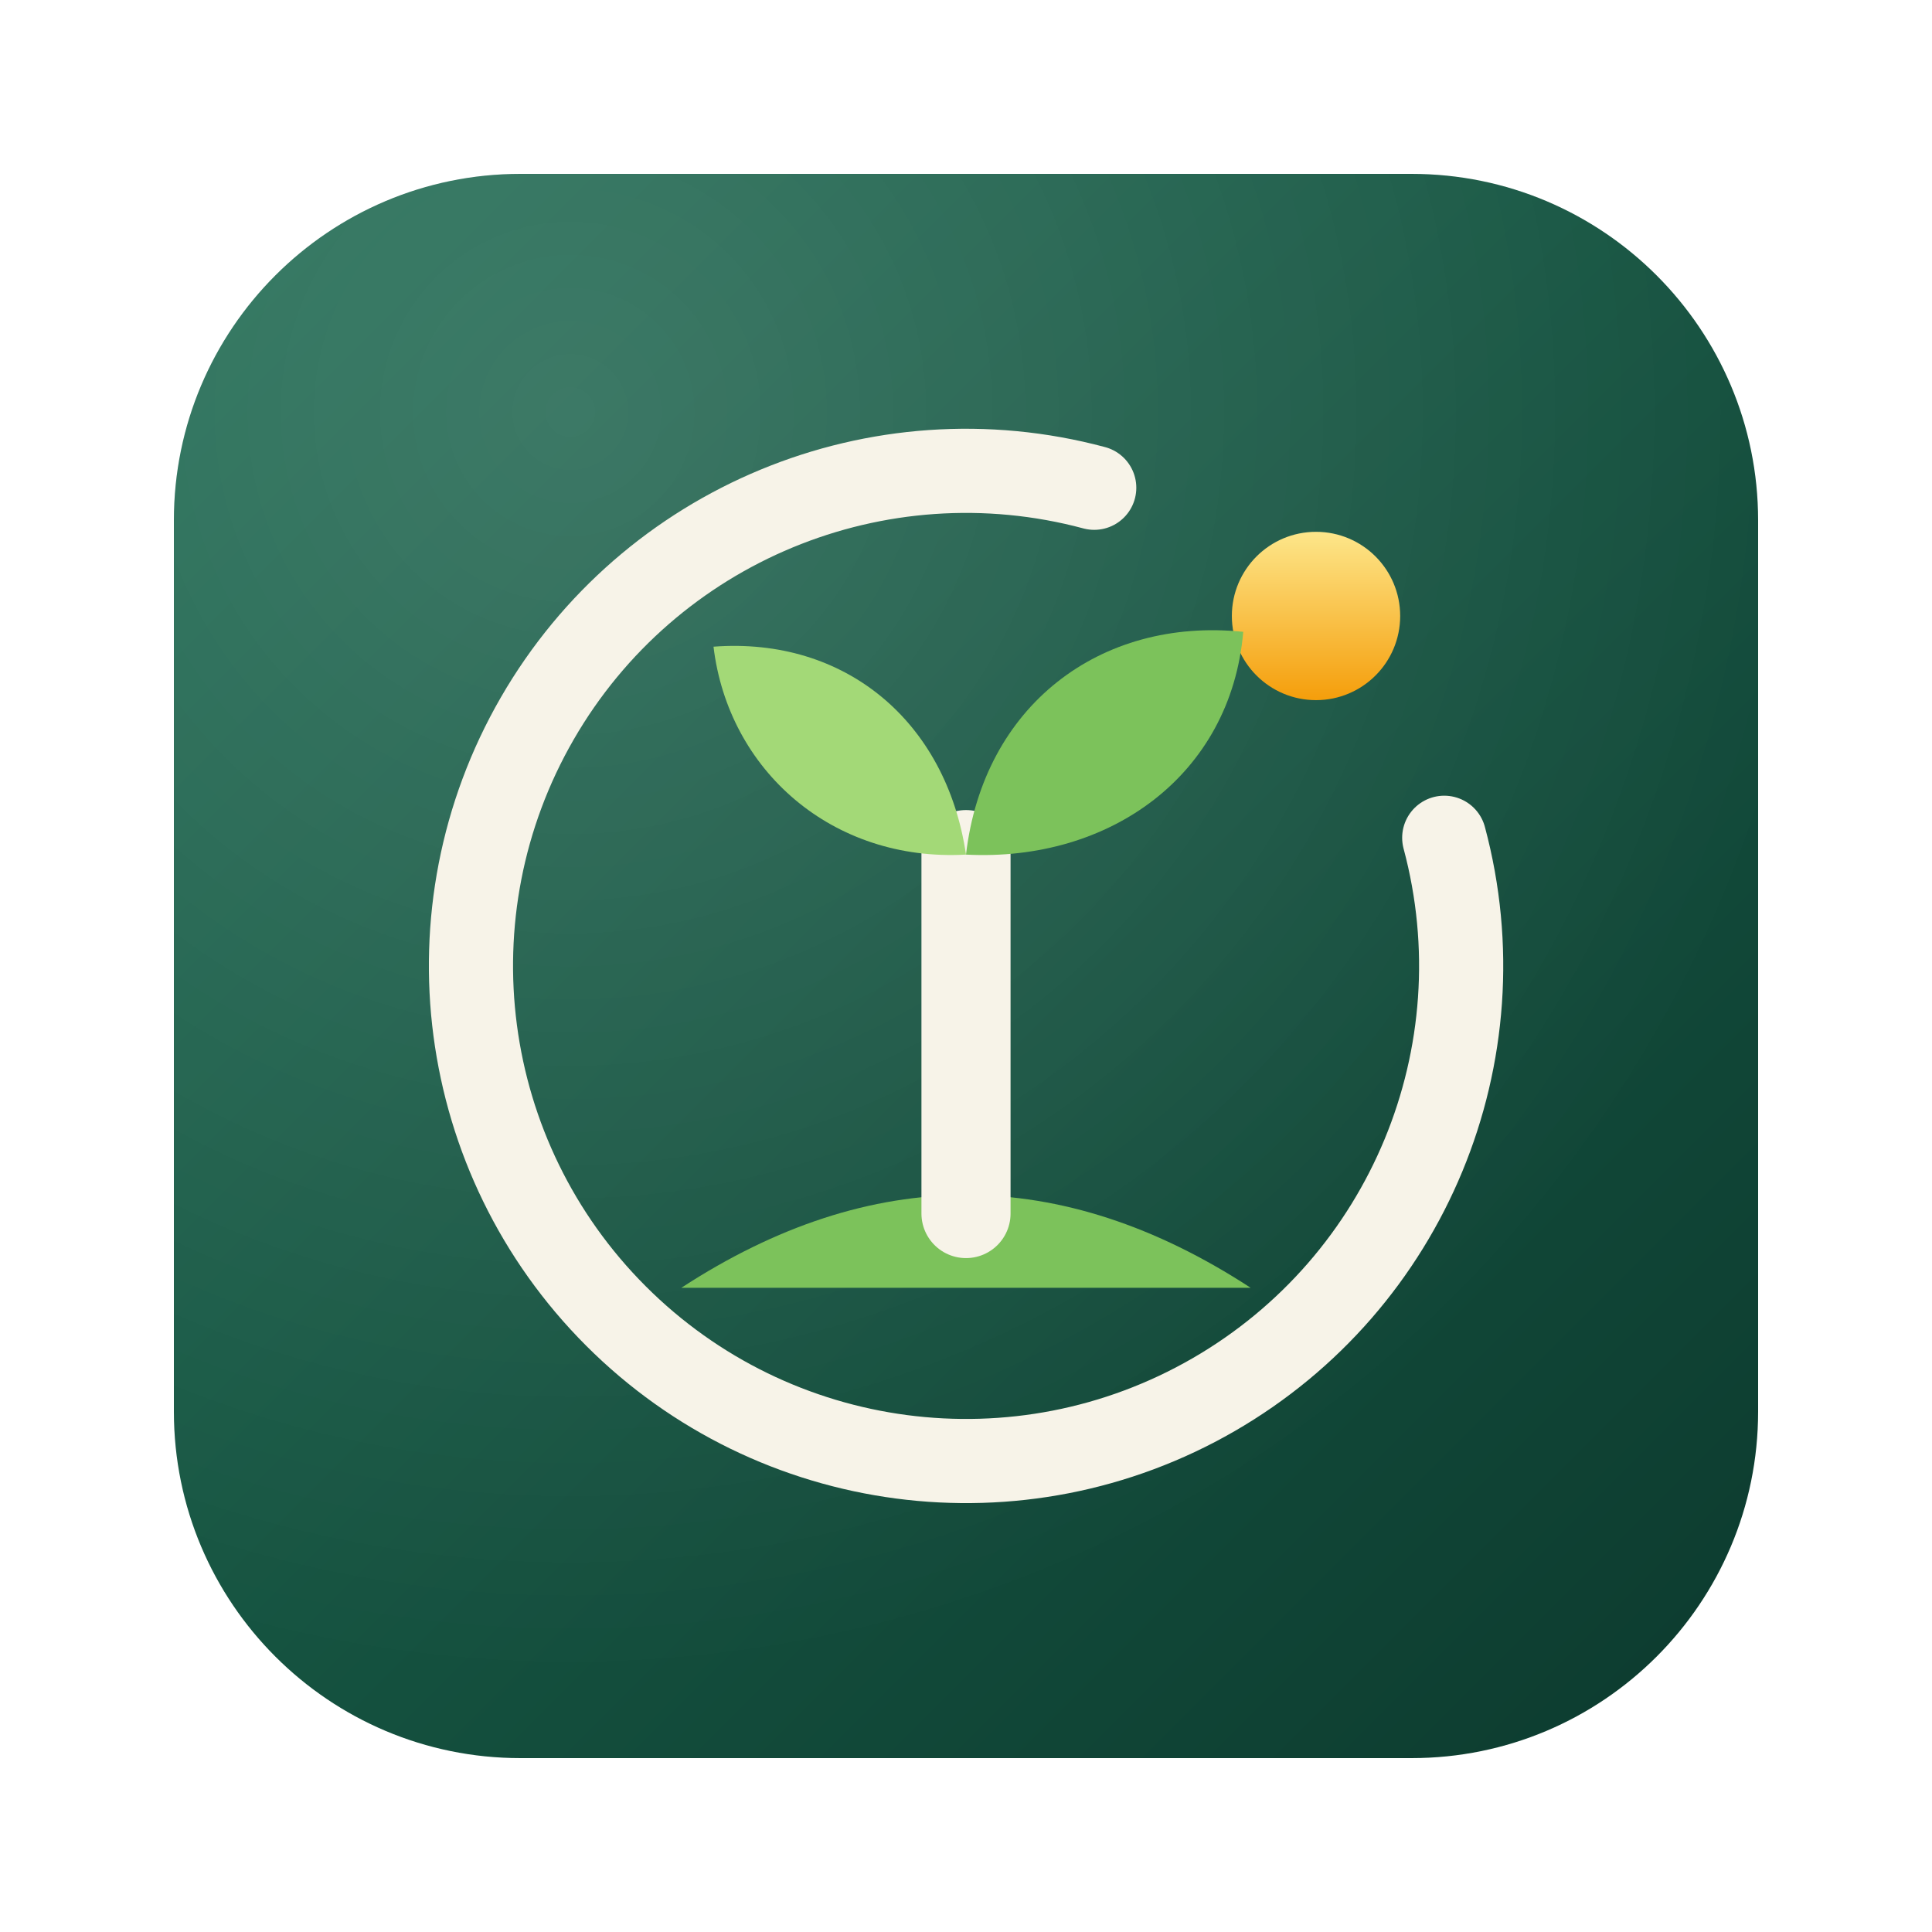
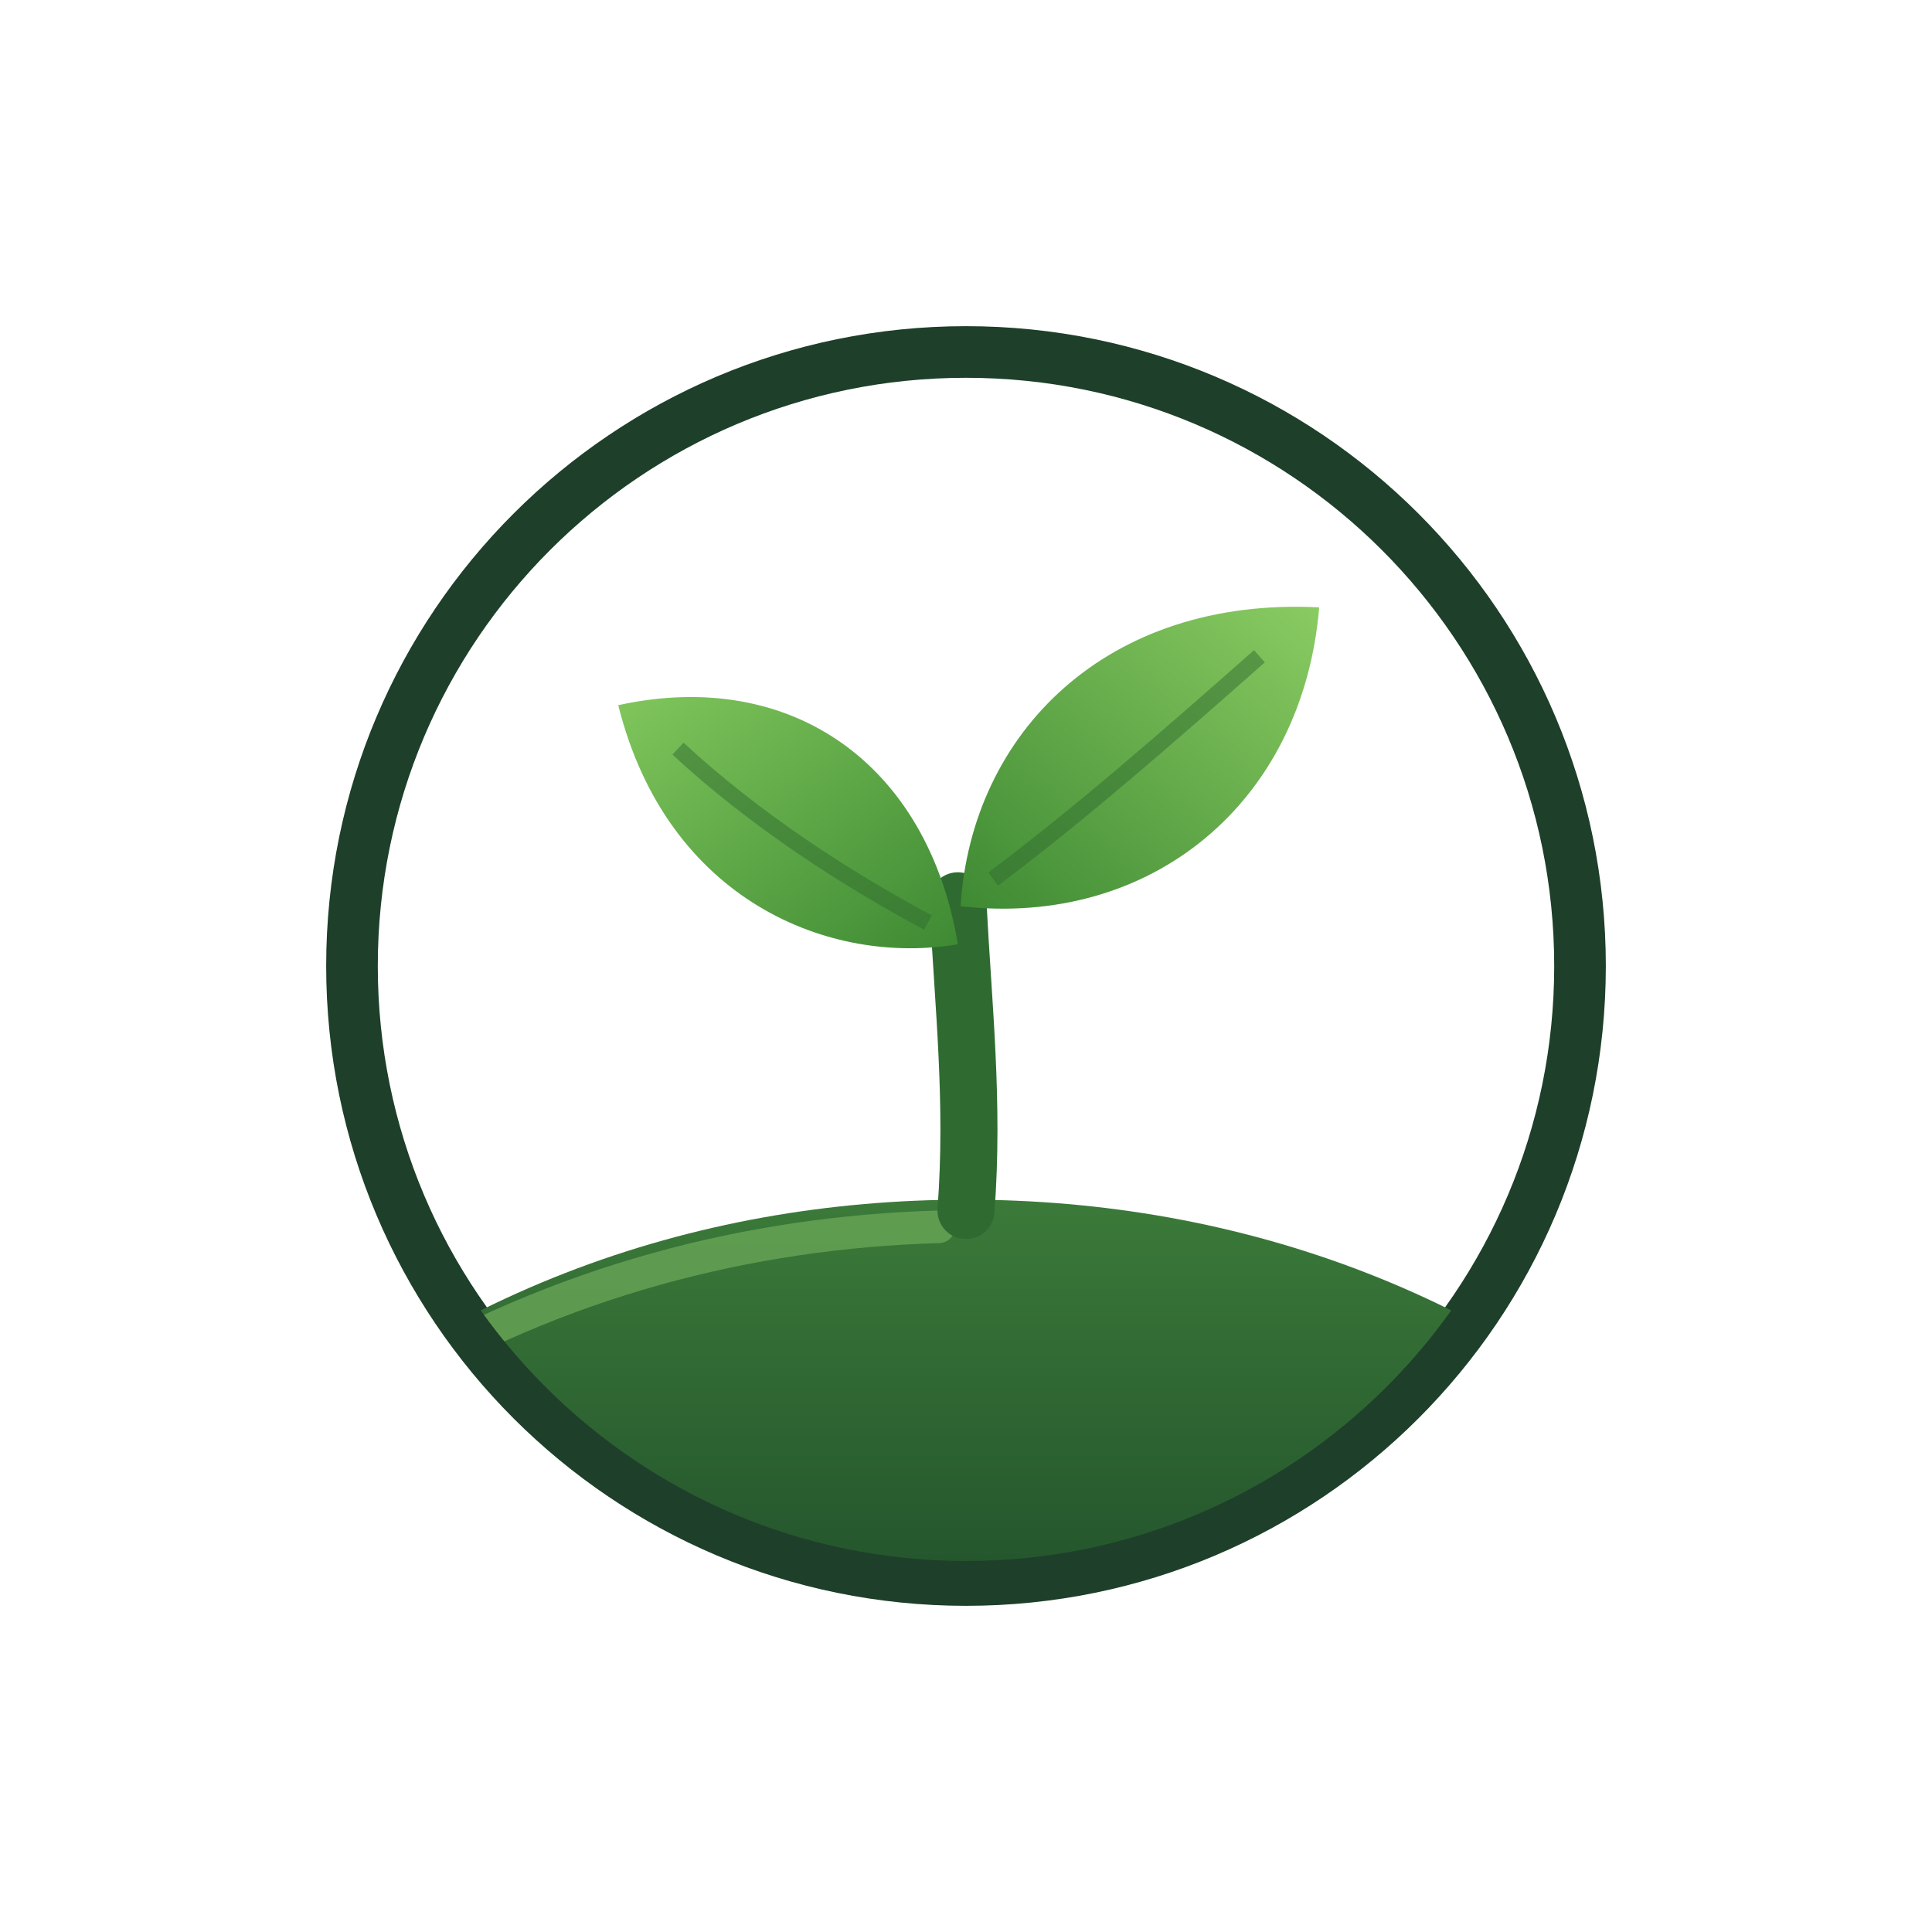
<svg xmlns="http://www.w3.org/2000/svg" width="1024" height="1024" viewBox="0 0 64 64">
  <defs>
-     <linearGradient id="bg" x1="0" y1="0" x2="1" y2="1">
-       <stop offset="0" stop-color="#1E6B52" />
-       <stop offset="1" stop-color="#0C3A2E" />
+     <clipPath id="in">
+       <circle cx="32" cy="32" r="21.9" />
+     </clipPath>
+     <linearGradient id="hill" x1="0" y1="0" x2="0" y2="1">
+       <stop offset="0" stop-color="#3B7A39" />
+       <stop offset="1" stop-color="#1B4628" />
    </linearGradient>
-     <radialGradient id="hl" cx="0.25" cy="0.15" r="0.8">
-       <stop offset="0" stop-color="#FFFFFF" stop-opacity="0.15" />
-       <stop offset="1" stop-color="#FFFFFF" stop-opacity="0" />
-     </radialGradient>
-     <linearGradient id="sun" x1="0" y1="0" x2="0" y2="1">
-       <stop offset="0" stop-color="#FDE68A" />
-       <stop offset="1" stop-color="#F59E0B" />
+     <linearGradient id="leafL" x1="1" y1="1" x2="0" y2="0">
+       <stop offset="0" stop-color="#3E8A33" />
+       <stop offset="1" stop-color="#80C65C" />
+     </linearGradient>
+     <linearGradient id="leafR" x1="0" y1="1" x2="1" y2="0">
+       <stop offset="0" stop-color="#3E8A33" />
+       <stop offset="1" stop-color="#8ACB62" />
    </linearGradient>
  </defs>
-   <g transform="translate(32 32) scale(0.82) translate(-32 -32)">
-     <rect width="64" height="64" rx="14" fill="url(#bg)" />
-     <rect width="64" height="64" rx="14" fill="url(#hl)" />
-     <g transform="translate(32 32) scale(1.0) translate(-32 -32) translate(0 -1)">
-       <path d="M51.32 27.82 A20 20 0 1 1 37.18 13.68" fill="none" stroke="#F7F3E8" stroke-width="3.4" stroke-linecap="round" />
-       <circle cx="46.14" cy="18.86" r="3.4" fill="url(#sun)" />
-       <path d="M20.5 46 Q32 38.5 43.5 46 Z" fill="#7CC25B" />
-       <path d="M32 43 L32 28.5" stroke="#F7F3E8" stroke-width="3.6" stroke-linecap="round" />
-       <path d="M32 28.5 C26.6 28.8 22.4 25.1 21.8 20.1 C27.1 19.7 31.2 23.1 32 28.5 Z" fill="#A3D977" />
-       <path d="M32 28.5 C32.7 22.5 37.4 18.9 43.2 19.5 C42.7 25.3 37.8 28.8 32 28.5 Z" fill="#7CC25B" />
+   <g transform="translate(32 32) scale(0.9) translate(-32 -32)">
+     <circle cx="32" cy="32" r="22.6" fill="none" stroke="#1E3F2A" stroke-width="1.9" />
+     <g clip-path="url(#in)">
+       <path d="M4 52 C12 44 22 40.6 32 40.6 C42 40.6 52 44 60 52 V60 H4 Z" fill="url(#hill)" />
+       <path d="M10.5 47.5 C17 43.6 24 41.8 31 41.6" fill="none" stroke="#6BA858" stroke-width="1.2" stroke-linecap="round" opacity="0.75" />
    </g>
+     <path d="M32 41 C32.3 37 31.9 33.5 31.7 29.6" fill="none" stroke="#2F6B30" stroke-width="2.1" stroke-linecap="round" />
+     <path d="M31.7 31.2 C27 32 21 29.6 19.2 22.4 C25.6 21 30.6 24.6 31.7 31.2 Z" fill="url(#leafL)" />
+     <path d="M31.8 29.8 C32.2 23.4 37.2 18.4 45 18.8 C44.4 26 38.8 30.6 31.8 29.8 Z" fill="url(#leafR)" />
+     <path d="M30.6 30.4 C27.6 28.8 24.2 26.6 21.4 24" fill="none" stroke="#2F6B30" stroke-width="0.6" opacity="0.5" />
+     <path d="M33 28.8 C36.2 26.4 39.4 23.6 42.8 20.6" fill="none" stroke="#2F6B30" stroke-width="0.6" opacity="0.5" />
  </g>
</svg>
